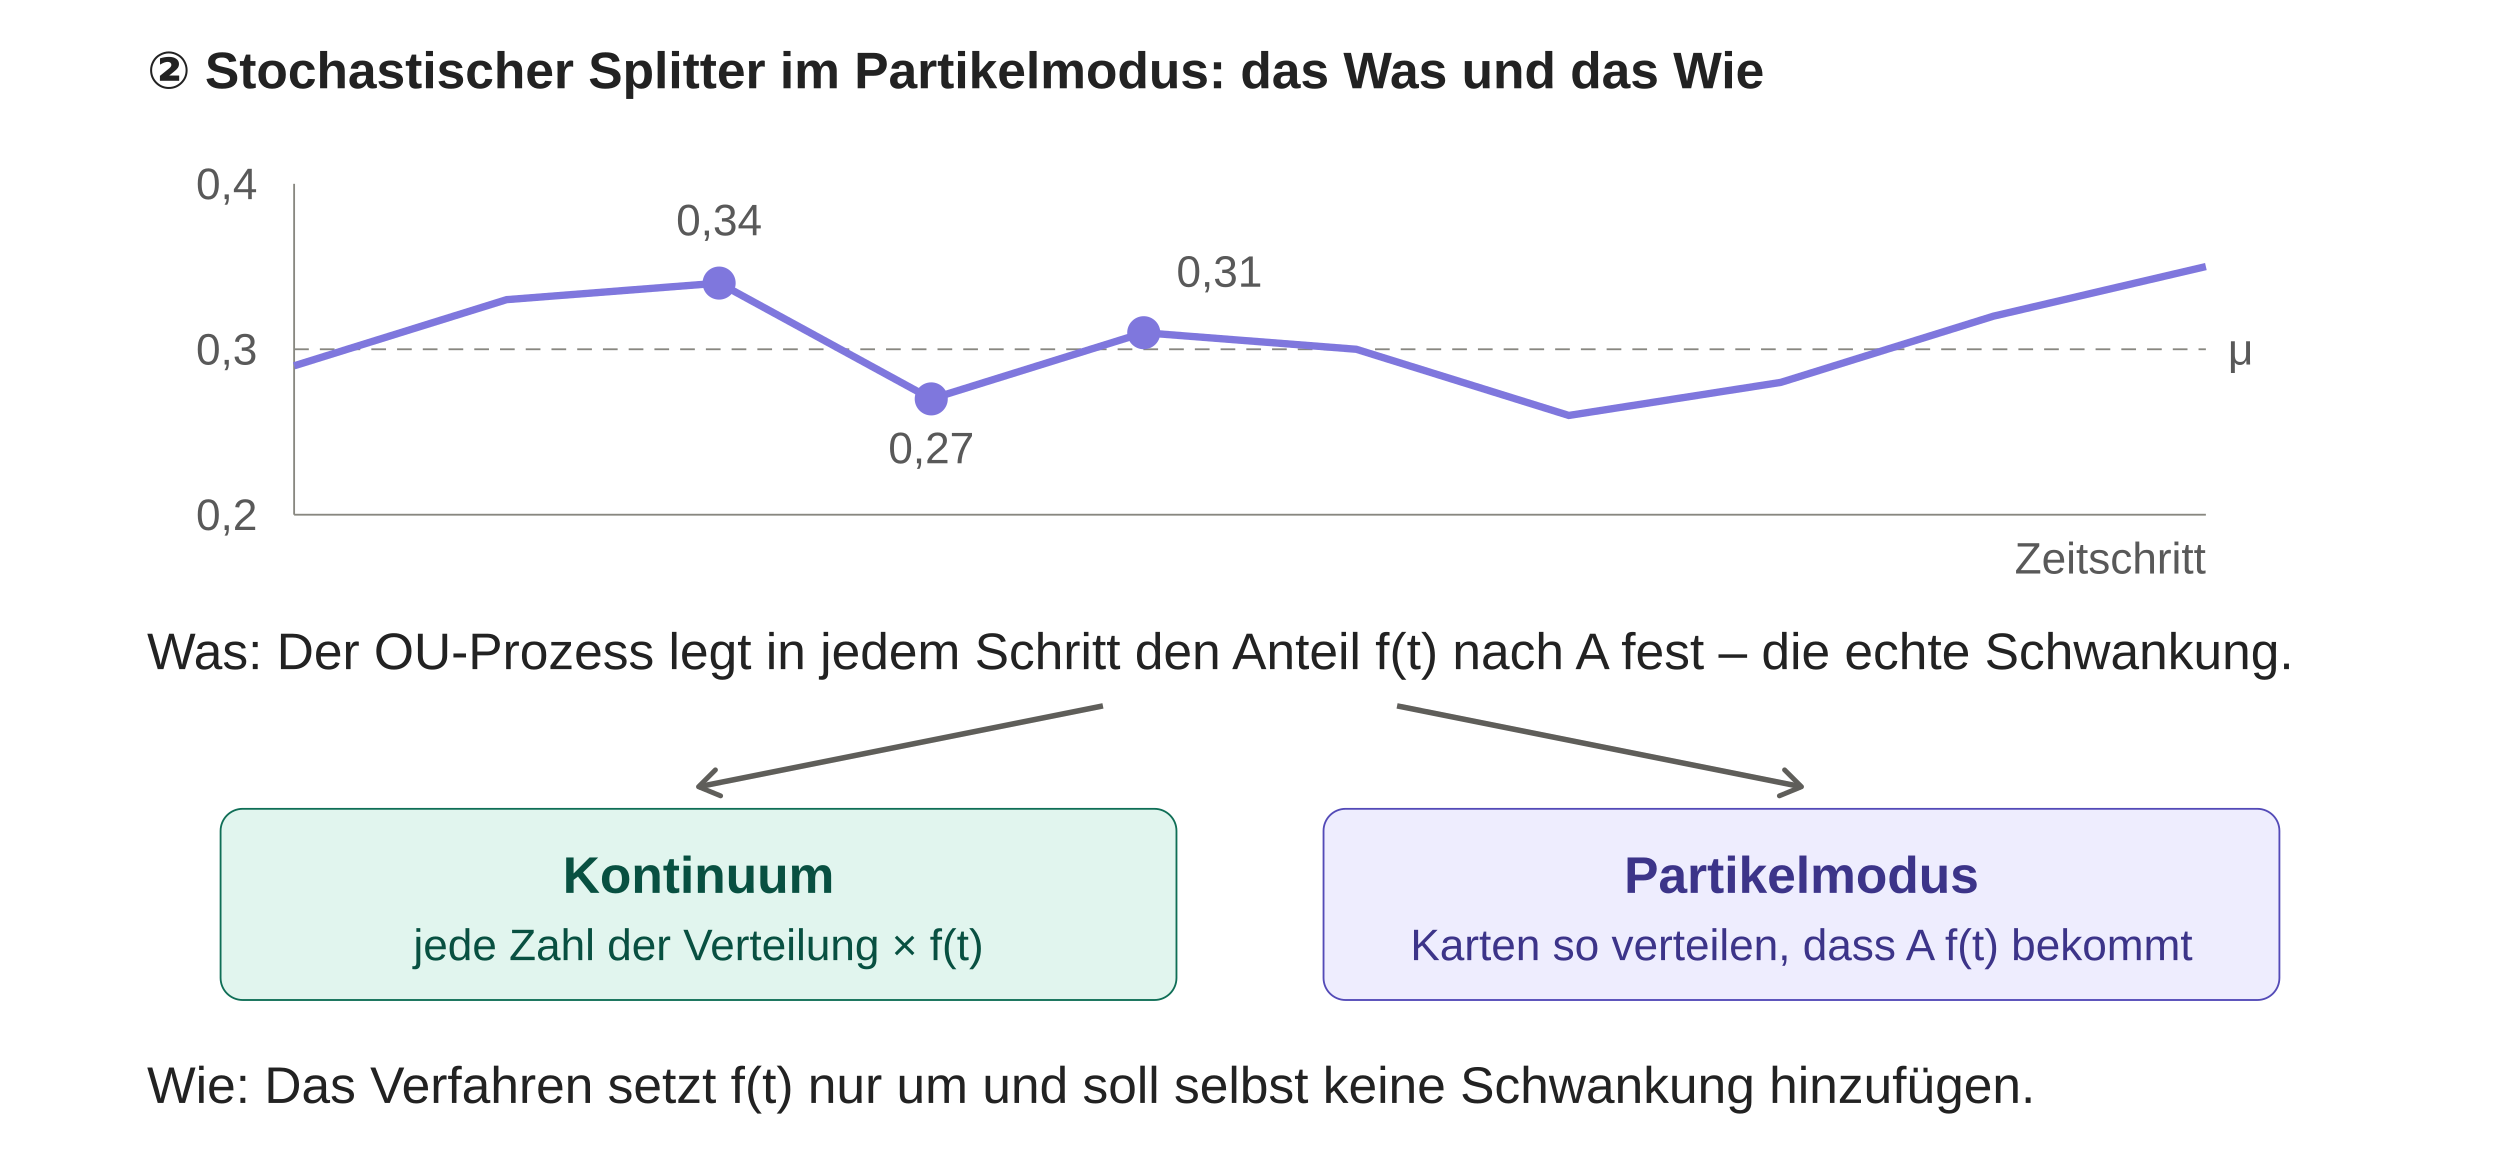
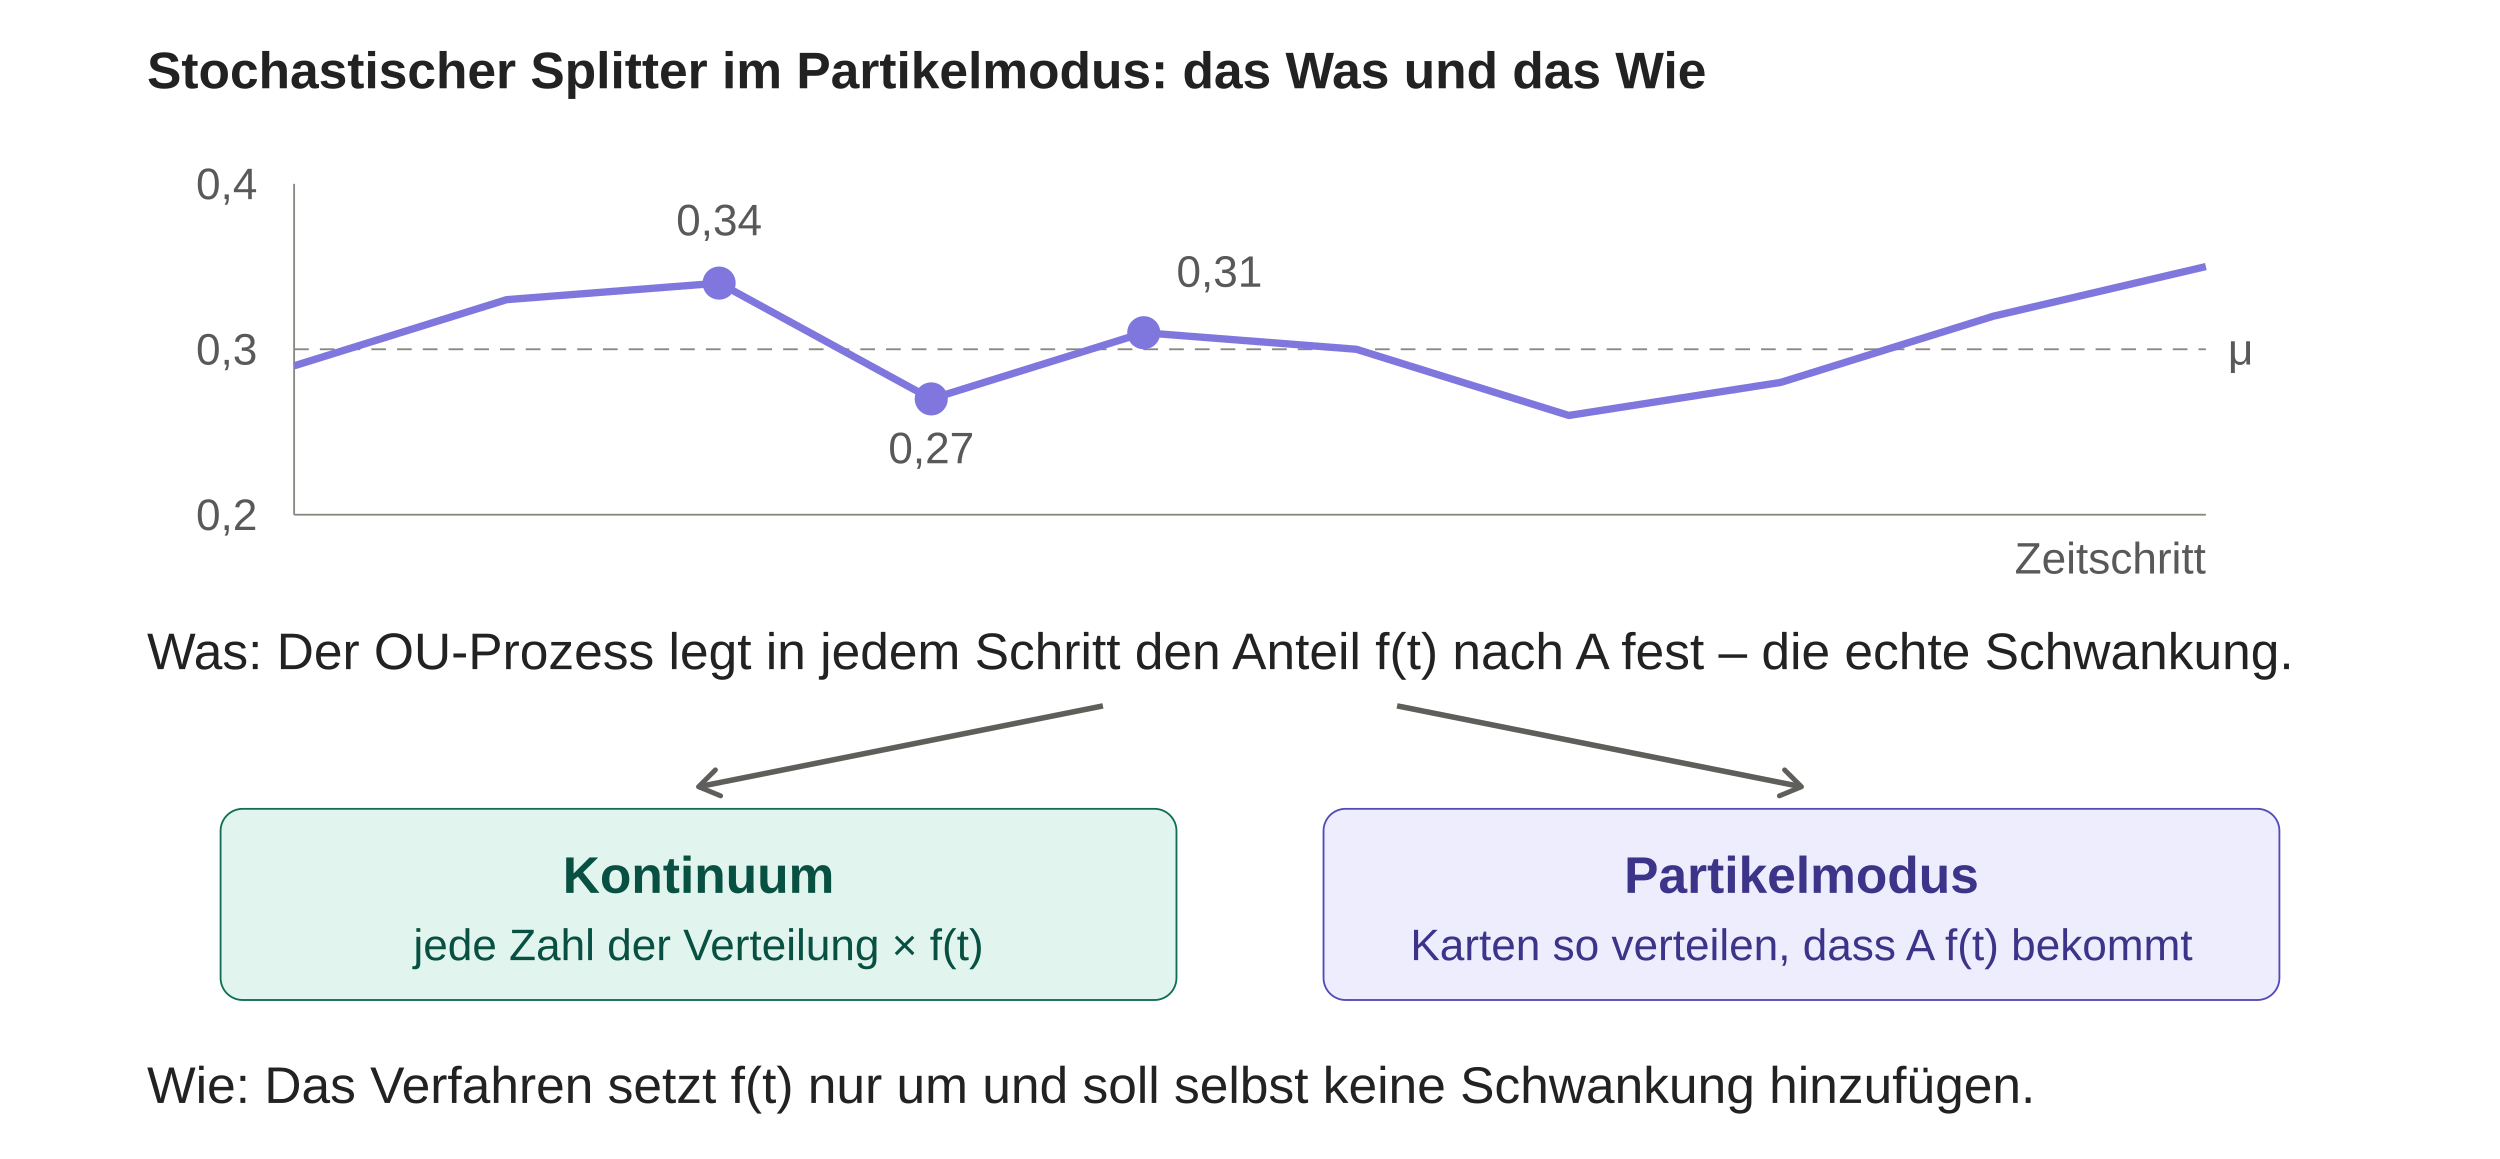
<svg xmlns="http://www.w3.org/2000/svg" width="680" height="315" viewBox="0 0 680 315">
  <style>
text { font-family: Calibri, Arial, sans-serif; }
.t { font-size: 14px; fill: #222222; }
.ts { font-size: 12px; fill: #595959; }
.th { font-size: 14px; font-weight: bold; fill: #222222; }
.c-amber rect, .c-amber circle, rect.c-amber, circle.c-amber { fill: #FAEEDA; stroke: #854F0B; }
.c-amber text { fill: #633806; }
.c-gray rect, .c-gray circle, rect.c-gray, circle.c-gray { fill: #F1EFE8; stroke: #5F5E5A; }
.c-gray text { fill: #444441; }
.box { fill: #F7F6F2; stroke: #B4B2A9; }
.arr { stroke: #5F5E5A; stroke-width: 1.5; fill: none; }
.c-red rect, rect.c-red { fill: #FCEBEB; stroke: #A32D2D; }
.c-red text { fill: #791F1F; }
.c-green rect, rect.c-green { fill: #EAF3DE; stroke: #3B6D11; }
.c-green text { fill: #27500A; }
.c-purple rect, rect.c-purple { fill: #EEEDFE; stroke: #534AB7; }
.c-purple text { fill: #3C3489; }
.c-teal rect, rect.c-teal { fill: #E1F5EE; stroke: #0F6E56; }
.c-teal text { fill: #085041; }
</style>
  <defs>
    <marker id="arrow" viewBox="0 0 10 10" refX="8" refY="5" markerWidth="6" markerHeight="6" orient="auto-start-reverse">
      <path d="M2 1L8 5L2 9" fill="none" stroke="#5F5E5A" stroke-width="1.5" stroke-linecap="round" stroke-linejoin="round" />
    </marker>
  </defs>
-   <text class="th" x="40" y="24">② Stochastischer Splitter im Partikelmodus: das Was und das Wie</text>
+   <text class="th" x="40" y="24">Stochastischer Splitter im Partikelmodus: das Was und das Wie</text>
  <text class="ts" x="70" y="50" text-anchor="end" dominant-baseline="central">0,4</text>
  <text class="ts" x="70" y="95" text-anchor="end" dominant-baseline="central">0,3</text>
  <text class="ts" x="70" y="140" text-anchor="end" dominant-baseline="central">0,2</text>
  <line x1="80" y1="140" x2="600" y2="140" stroke="#888780" stroke-width="0.5" />
  <line x1="80" y1="50" x2="80" y2="140" stroke="#888780" stroke-width="0.5" />
  <line x1="80" y1="95" x2="600" y2="95" stroke="#888780" stroke-width="0.5" stroke-dasharray="4 3" />
  <text class="ts" x="606" y="95" dominant-baseline="central">μ</text>
  <polyline points="80.0,99.5 137.8,81.5 195.6,77.0 253.3,108.5 311.1,90.5 368.9,95.0 426.7,113.0 484.4,104.0 542.2,86.0 600.0,72.5" fill="none" stroke="#7F77DD" stroke-width="2" />
  <circle cx="195.6" cy="77" r="4.5" fill="#7F77DD" />
  <circle cx="253.3" cy="108.5" r="4.5" fill="#7F77DD" />
  <circle cx="311.1" cy="90.5" r="4.5" fill="#7F77DD" />
  <text class="ts" x="195.6" y="64" text-anchor="middle">0,34</text>
  <text class="ts" x="253.3" y="126" text-anchor="middle">0,27</text>
  <text class="ts" x="320" y="78" text-anchor="start">0,31</text>
  <text class="ts" x="600" y="156" text-anchor="end">Zeitschritt</text>
  <text class="t" x="40" y="182">Was: Der OU-Prozess legt in jedem Schritt den Anteil f(t) nach A fest – die echte Schwankung.</text>
  <line x1="300" y1="192" x2="190" y2="214" class="arr" marker-end="url(#arrow)" />
  <line x1="380" y1="192" x2="490" y2="214" class="arr" marker-end="url(#arrow)" />
  <g class="c-teal">
    <rect x="60" y="220" width="260" height="52" rx="6" stroke-width="0.5" />
    <text class="th" x="190" y="238" text-anchor="middle" dominant-baseline="central">Kontinuum</text>
    <text class="ts" x="190" y="257" text-anchor="middle" dominant-baseline="central">jede Zahl der Verteilung × f(t)</text>
  </g>
  <g class="c-purple">
    <rect x="360" y="220" width="260" height="52" rx="6" stroke-width="0.5" />
    <text class="th" x="490" y="238" text-anchor="middle" dominant-baseline="central">Partikelmodus</text>
    <text class="ts" x="490" y="257" text-anchor="middle" dominant-baseline="central">Karten so verteilen, dass A f(t) bekommt</text>
  </g>
  <text class="t" x="40" y="300">Wie: Das Verfahren setzt f(t) nur um und soll selbst keine Schwankung hinzufügen.</text>
</svg>
